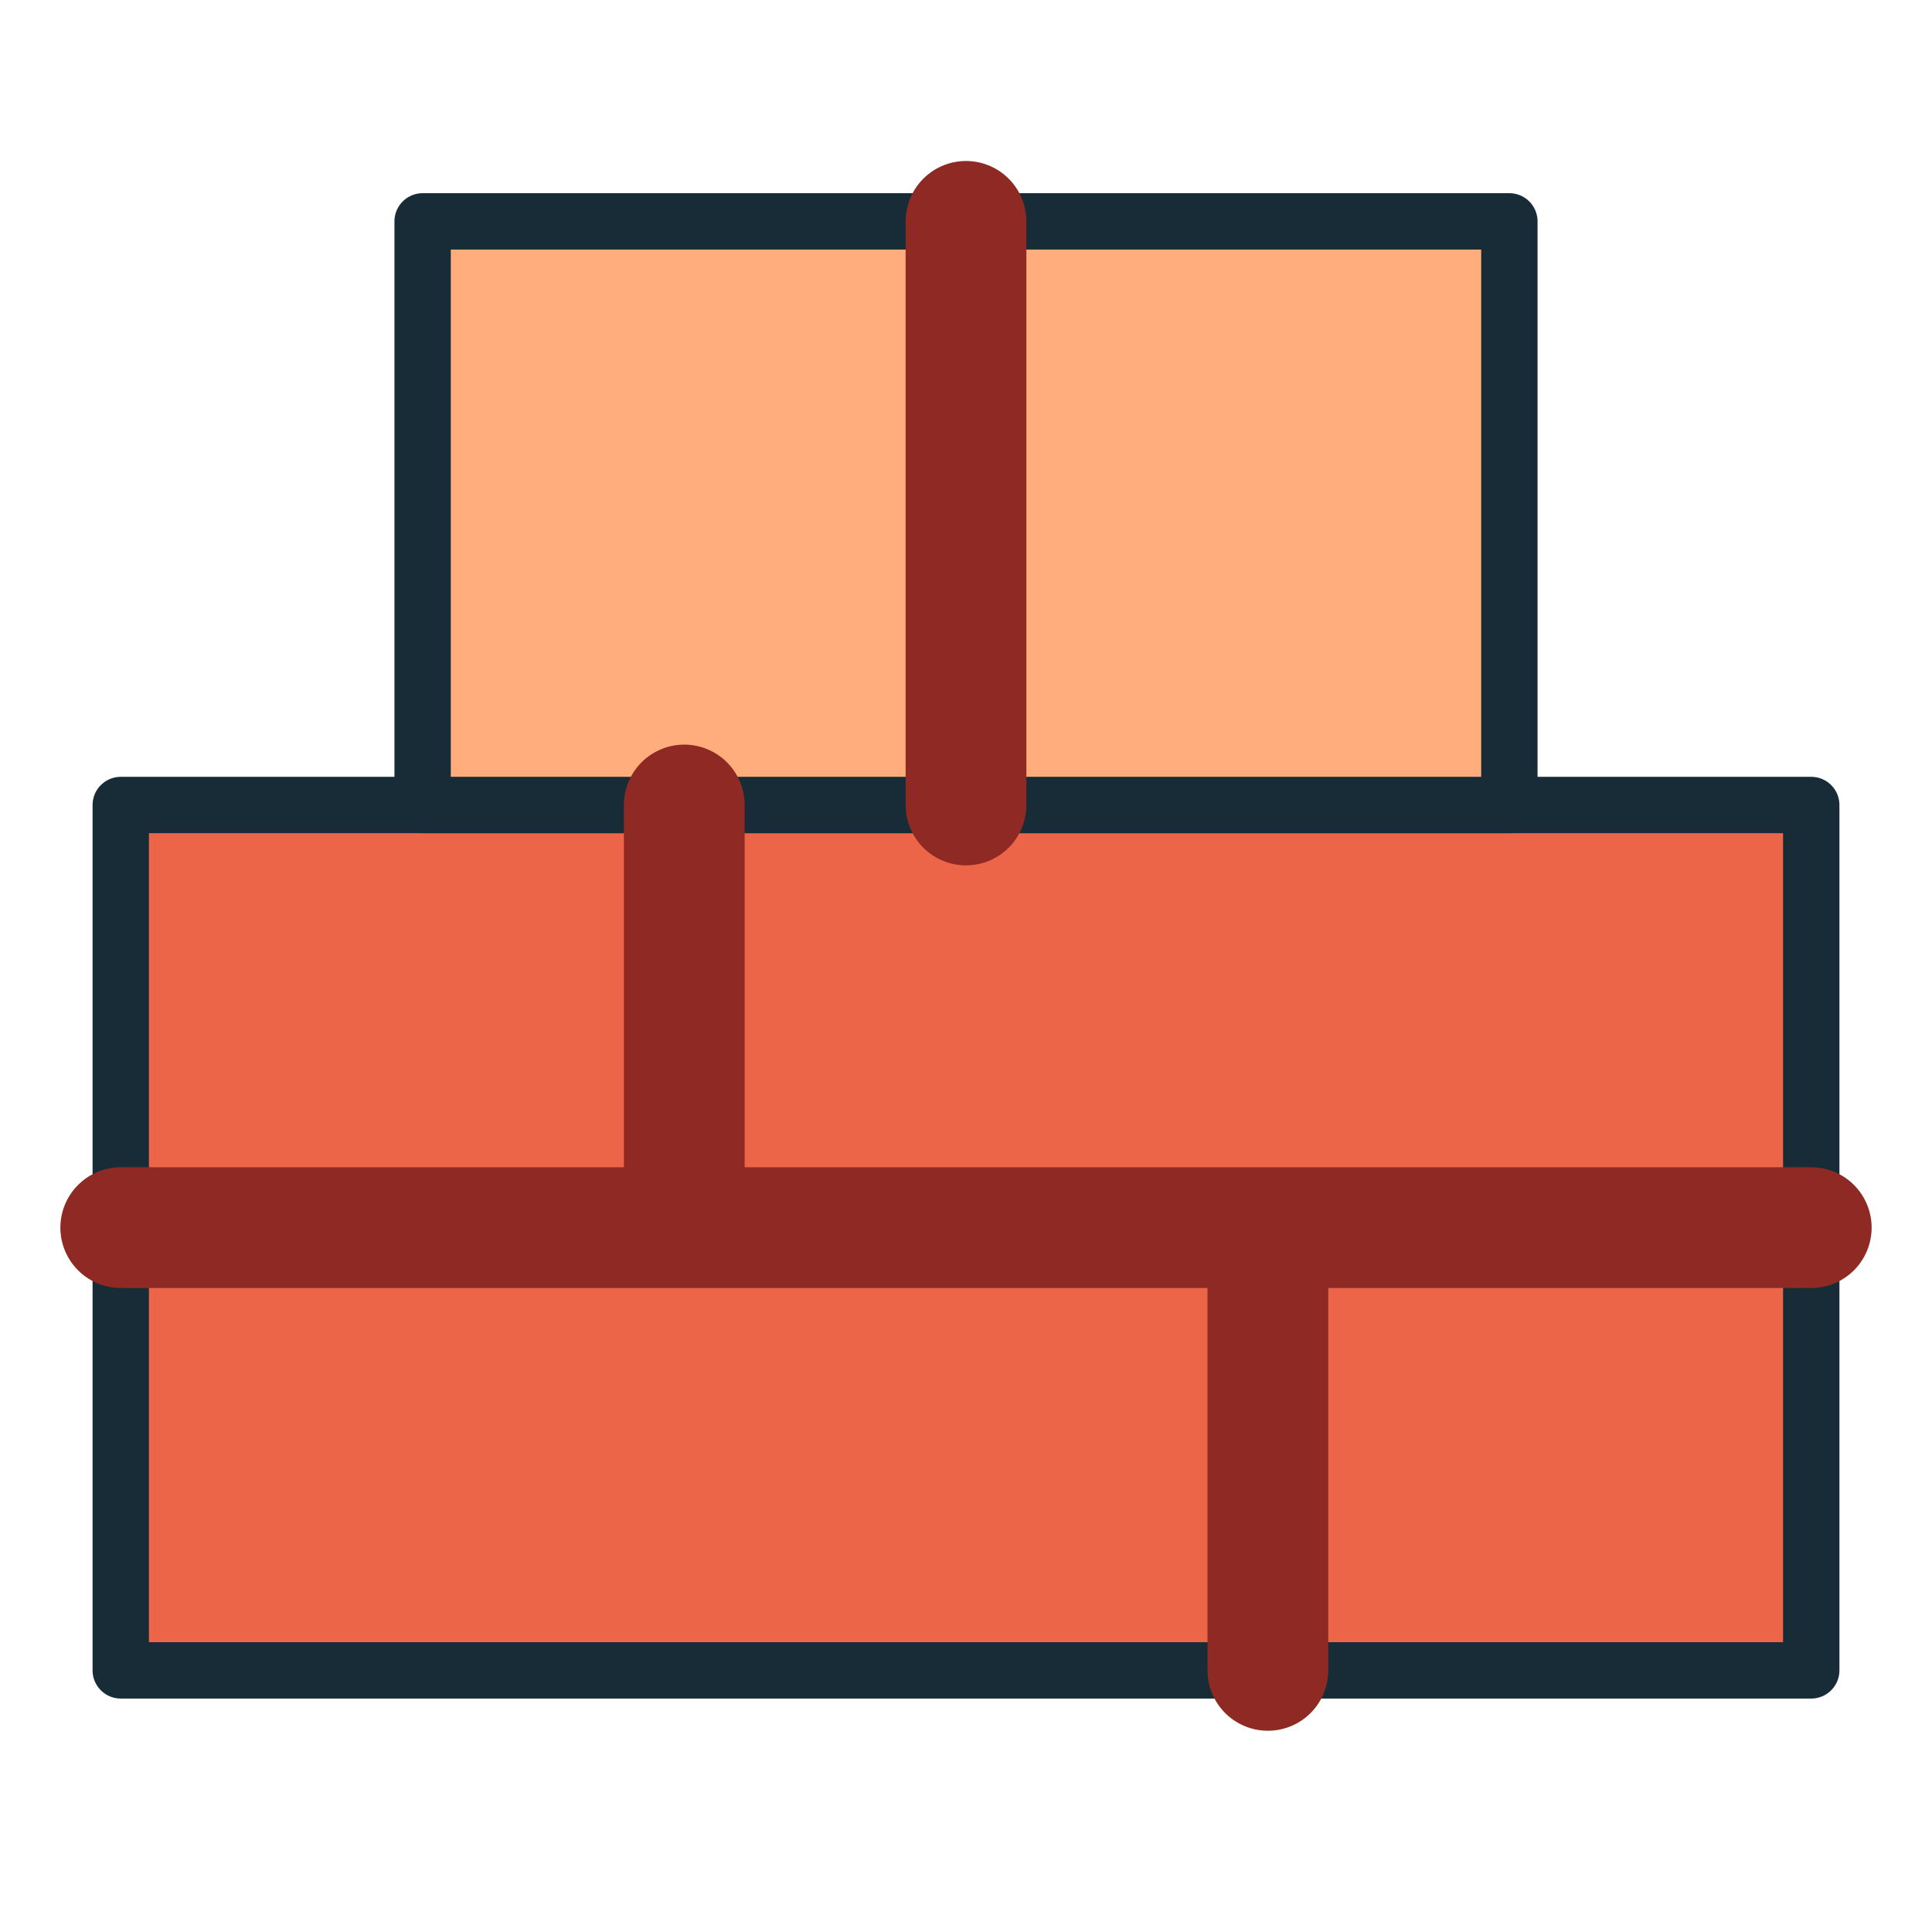
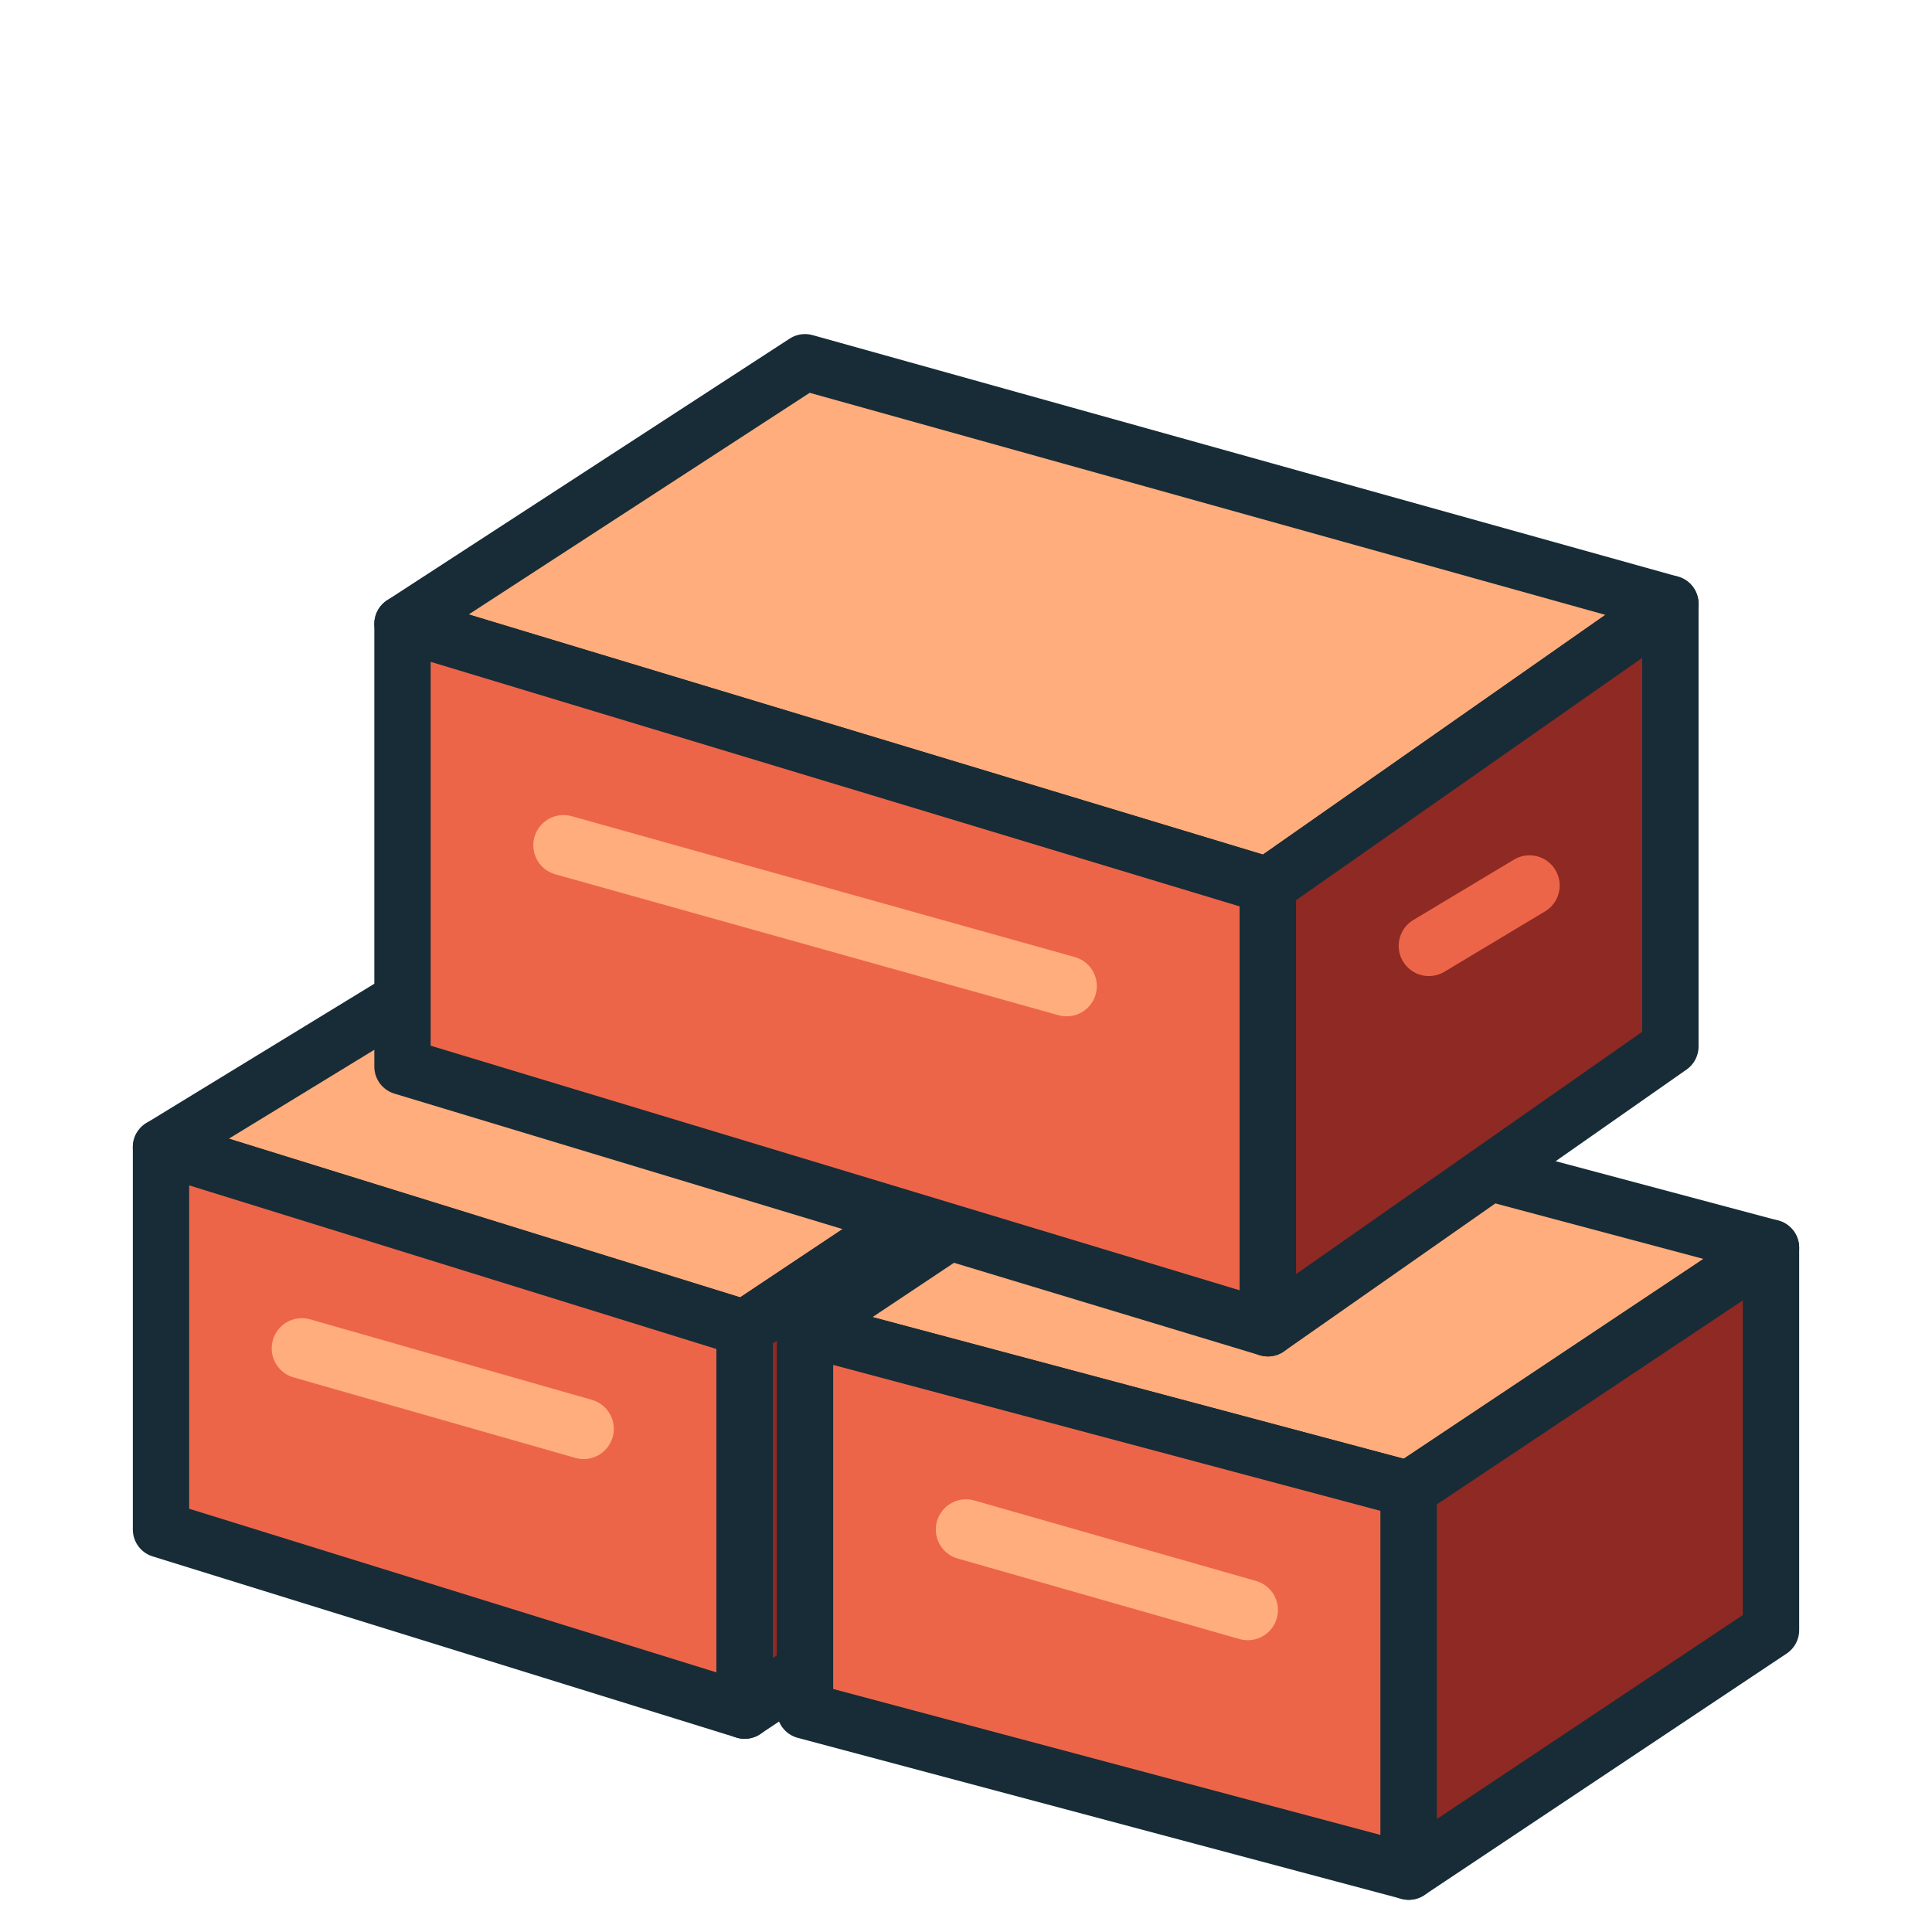
<svg xmlns="http://www.w3.org/2000/svg" viewBox="0 0 96 96">
  <g stroke="#172c36" stroke-width="2.8" stroke-linejoin="round" stroke-linecap="round">
-     <path fill="#ed6549" d="M6 40h84v43H6Z" />
-     <path fill="#ffad7c" d="M21 11h54v29H21Z" />
-     <path stroke="#8e2923" stroke-width="6" d="M6 61h84M48 11v29M34 40v21m29 0v22" />
+     <path fill="#ffad7c" d="m8 57 18-11 29 8-18 12Z" />
+     <path fill="#ed6549" d="m8 57 29 9v19L8 76Z" />
+     <path fill="#8e2923" d="m37 66 18-12v19L37 85Z" />
+     <path fill="#ffad7c" d="m40 66 18-12 30 8-18 12Z" />
+     <path fill="#ed6549" d="m40 66 30 8v19l-30-8Z" />
+     <path fill="#8e2923" d="m70 74 18-12v19L70 93Z" />
+     <path fill="#ffad7c" d="m20 31 20-13 43 12-20 14Z" />
+     <path fill="#ed6549" d="m20 31 43 13v22L20 53Z" />
+     <path fill="#8e2923" d="m63 44 20-14v22L63 66Z" />
+     <path fill="none" stroke="#ffad7c" stroke-width="3" d="m28 42 25 7M15 67l14 4m19 5 14 4" />
+     <path fill="none" stroke="#ed6549" stroke-width="3" d="m71 47 5-3" />
  </g>
</svg>
